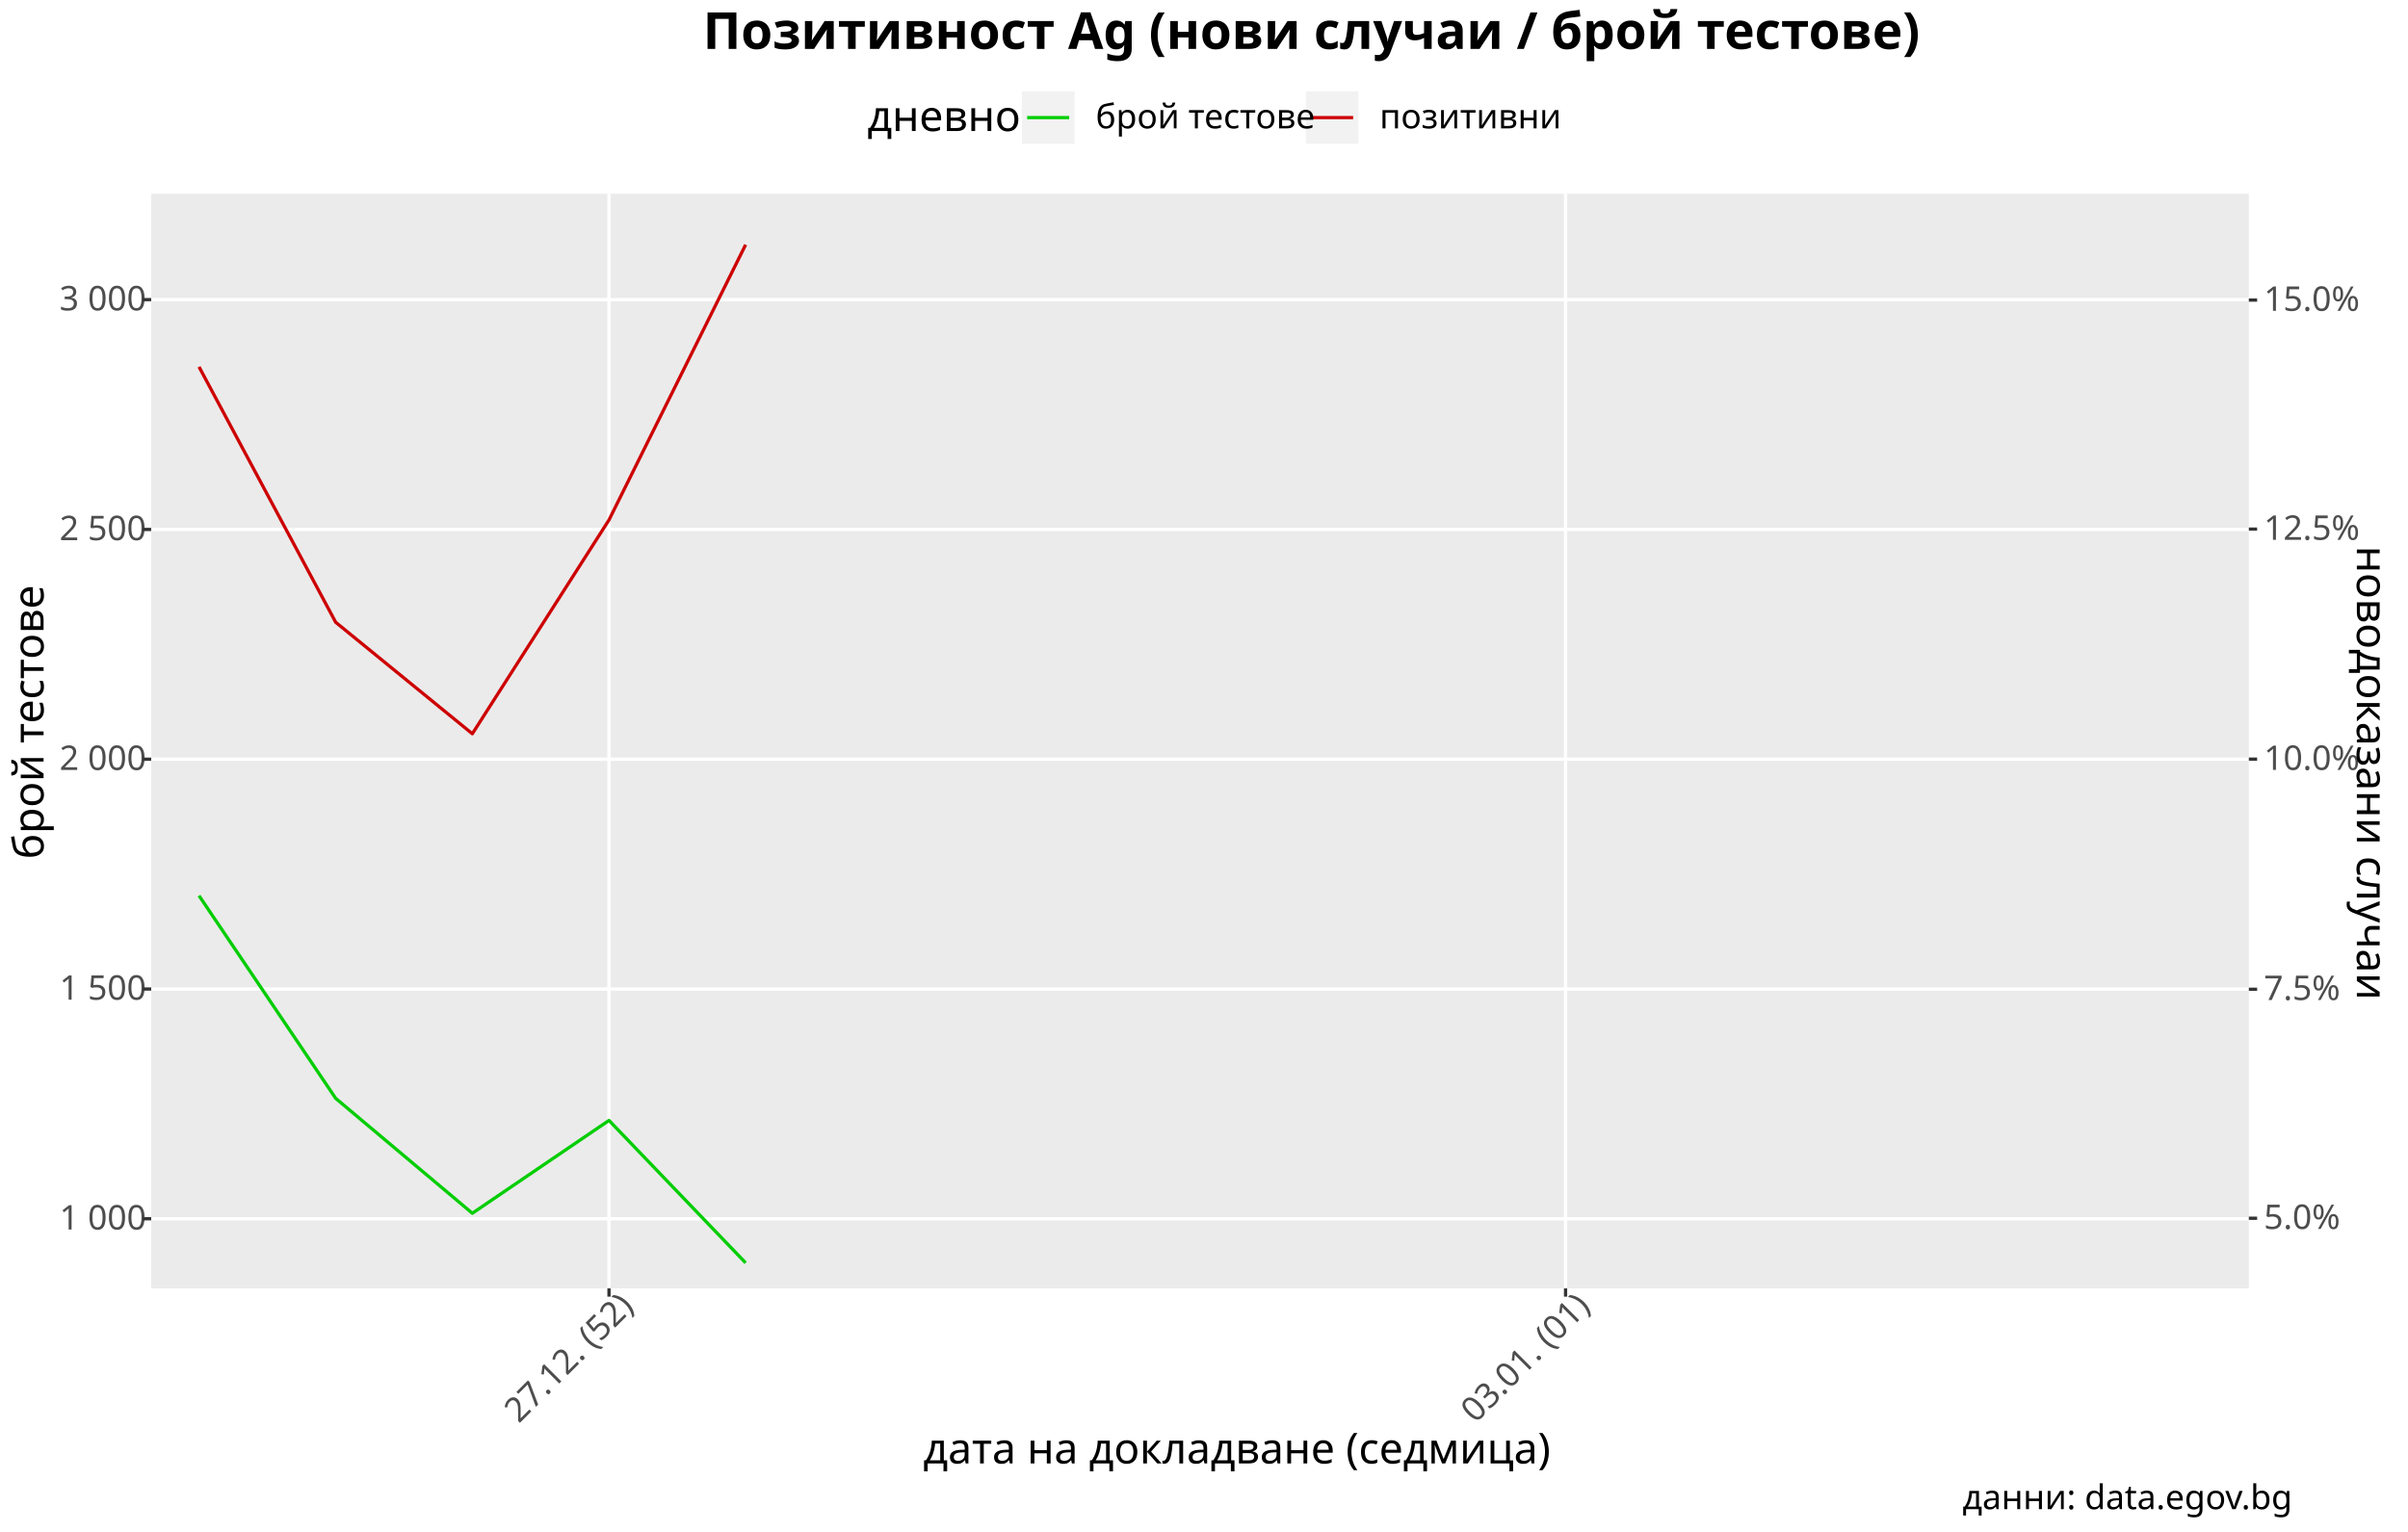
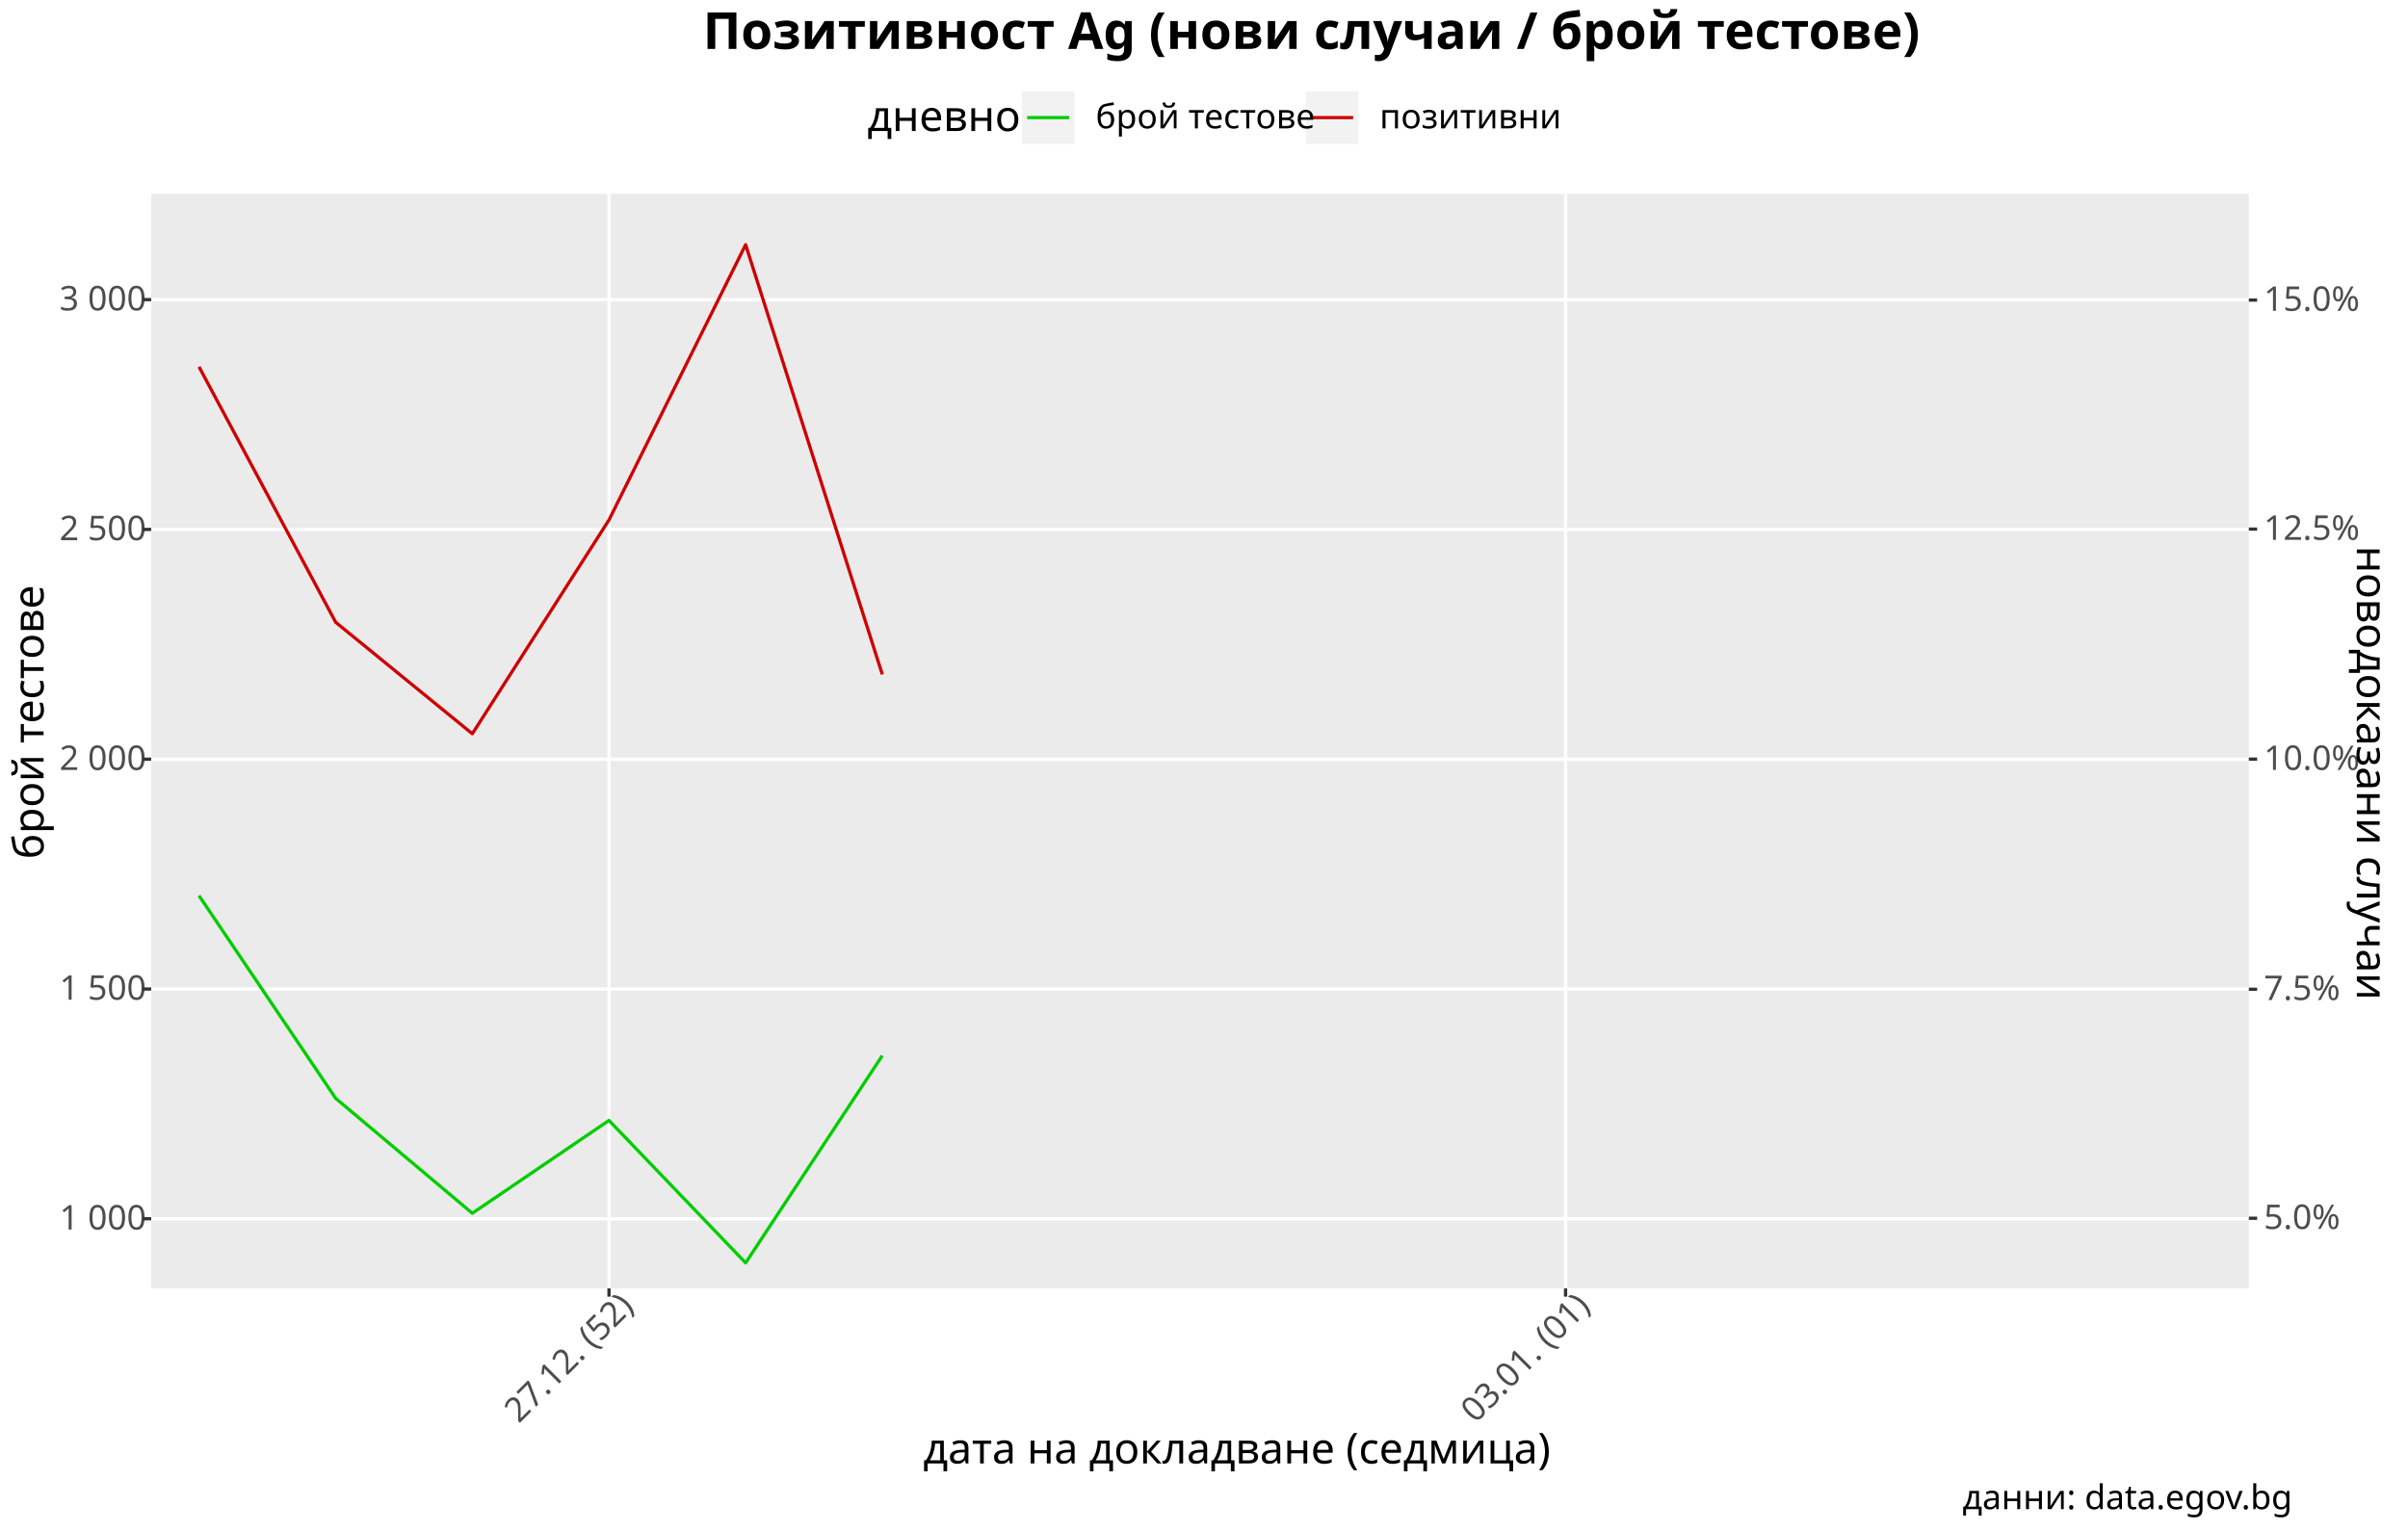
<svg xmlns="http://www.w3.org/2000/svg" viewBox="0 0 792.00 504.00">
  <defs>
    <style type="text/css">
    line, polyline, polygon, path, rect, circle {
      fill: none;
      stroke: #000000;
      stroke-linecap: round;
      stroke-linejoin: round;
      stroke-miterlimit: 10.00;
    }
  </style>
  </defs>
  <rect width="100%" height="100%" style="stroke: none; fill: #FFFFFF;" />
  <rect x="0.00" y="0.00" width="792.00" height="504.00" style="stroke-width: 1.07; stroke: #FFFFFF; fill: #FFFFFF;" />
  <defs>
    <clipPath id="cpNDkuNzN8NzM5LjY1fDQyMy44N3w2My43Nw==">
      <rect x="49.73" y="63.77" width="689.92" height="360.10" />
    </clipPath>
  </defs>
  <rect x="49.73" y="63.77" width="689.92" height="360.10" style="stroke-width: 1.07; stroke: none; fill: #EBEBEB;" clip-path="url(#cpNDkuNzN8NzM5LjY1fDQyMy44N3w2My43Nw==)" />
  <polyline points="49.73,400.98 739.65,400.98 " style="stroke-width: 1.07; stroke: #FFFFFF; stroke-linecap: butt;" clip-path="url(#cpNDkuNzN8NzM5LjY1fDQyMy44N3w2My43Nw==)" />
  <polyline points="49.73,325.38 739.65,325.38 " style="stroke-width: 1.07; stroke: #FFFFFF; stroke-linecap: butt;" clip-path="url(#cpNDkuNzN8NzM5LjY1fDQyMy44N3w2My43Nw==)" />
  <polyline points="49.73,249.78 739.65,249.78 " style="stroke-width: 1.07; stroke: #FFFFFF; stroke-linecap: butt;" clip-path="url(#cpNDkuNzN8NzM5LjY1fDQyMy44N3w2My43Nw==)" />
  <polyline points="49.73,174.18 739.65,174.18 " style="stroke-width: 1.07; stroke: #FFFFFF; stroke-linecap: butt;" clip-path="url(#cpNDkuNzN8NzM5LjY1fDQyMy44N3w2My43Nw==)" />
  <polyline points="49.73,98.58 739.65,98.58 " style="stroke-width: 1.07; stroke: #FFFFFF; stroke-linecap: butt;" clip-path="url(#cpNDkuNzN8NzM5LjY1fDQyMy44N3w2My43Nw==)" />
  <polyline points="200.30,423.87 200.30,63.77 " style="stroke-width: 1.07; stroke: #FFFFFF; stroke-linecap: butt;" clip-path="url(#cpNDkuNzN8NzM5LjY1fDQyMy44N3w2My43Nw==)" />
  <polyline points="514.92,423.87 514.92,63.77 " style="stroke-width: 1.07; stroke: #FFFFFF; stroke-linecap: butt;" clip-path="url(#cpNDkuNzN8NzM5LjY1fDQyMy44N3w2My43Nw==)" />
-   <polyline points="65.46,294.68 110.41,361.36 155.35,399.16 200.30,368.62 245.24,415.49 " style="stroke-width: 1.07; stroke: #00CD00; stroke-linecap: butt;" clip-path="url(#cpNDkuNzN8NzM5LjY1fDQyMy44N3w2My43Nw==)" />
-   <polyline points="65.46,120.69 110.41,204.73 155.35,241.41 200.30,171.06 245.24,80.51 " style="stroke-width: 1.07; stroke: #CD0000; stroke-linecap: butt;" clip-path="url(#cpNDkuNzN8NzM5LjY1fDQyMy44N3w2My43Nw==)" />
+   <polyline points="65.46,294.68 110.41,361.36 155.35,399.16 200.30,368.62 245.24,415.49 290.19,347.30 " style="stroke-width: 1.07; stroke: #00CD00; stroke-linecap: butt;" clip-path="url(#cpNDkuNzN8NzM5LjY1fDQyMy44N3w2My43Nw==)" />
+   <polyline points="65.46,120.69 110.41,204.73 155.35,241.41 200.30,171.06 245.24,80.51 290.19,221.88 " style="stroke-width: 1.07; stroke: #CD0000; stroke-linecap: butt;" clip-path="url(#cpNDkuNzN8NzM5LjY1fDQyMy44N3w2My43Nw==)" />
  <defs>
    <clipPath id="cpMC4wMHw3OTIuMDB8NTA0LjAwfDAuMDA=">
      <rect x="0.00" y="0.00" width="792.00" height="504.00" />
    </clipPath>
  </defs>
  <g clip-path="url(#cpMC4wMHw3OTIuMDB8NTA0LjAwfDAuMDA=)">
    <text x="19.56" y="404.51" style="font-size: 11.20px; fill: #4D4D4D; font-family: Calibri;" textLength="25.24px" lengthAdjust="spacingAndGlyphs">1 000</text>
  </g>
  <g clip-path="url(#cpMC4wMHw3OTIuMDB8NTA0LjAwfDAuMDA=)">
    <text x="19.56" y="328.91" style="font-size: 11.20px; fill: #4D4D4D; font-family: Calibri;" textLength="25.24px" lengthAdjust="spacingAndGlyphs">1 500</text>
  </g>
  <g clip-path="url(#cpMC4wMHw3OTIuMDB8NTA0LjAwfDAuMDA=)">
    <text x="19.56" y="253.32" style="font-size: 11.20px; fill: #4D4D4D; font-family: Calibri;" textLength="25.24px" lengthAdjust="spacingAndGlyphs">2 000</text>
  </g>
  <g clip-path="url(#cpMC4wMHw3OTIuMDB8NTA0LjAwfDAuMDA=)">
    <text x="19.56" y="177.72" style="font-size: 11.20px; fill: #4D4D4D; font-family: Calibri;" textLength="25.24px" lengthAdjust="spacingAndGlyphs">2 500</text>
  </g>
  <g clip-path="url(#cpMC4wMHw3OTIuMDB8NTA0LjAwfDAuMDA=)">
    <text x="19.56" y="102.12" style="font-size: 11.20px; fill: #4D4D4D; font-family: Calibri;" textLength="25.24px" lengthAdjust="spacingAndGlyphs">3 000</text>
  </g>
  <polyline points="46.99,400.98 49.73,400.98 " style="stroke-width: 1.07; stroke: #333333; stroke-linecap: butt;" clip-path="url(#cpMC4wMHw3OTIuMDB8NTA0LjAwfDAuMDA=)" />
  <polyline points="46.99,325.38 49.73,325.38 " style="stroke-width: 1.07; stroke: #333333; stroke-linecap: butt;" clip-path="url(#cpMC4wMHw3OTIuMDB8NTA0LjAwfDAuMDA=)" />
  <polyline points="46.99,249.78 49.73,249.78 " style="stroke-width: 1.07; stroke: #333333; stroke-linecap: butt;" clip-path="url(#cpMC4wMHw3OTIuMDB8NTA0LjAwfDAuMDA=)" />
  <polyline points="46.99,174.18 49.73,174.18 " style="stroke-width: 1.07; stroke: #333333; stroke-linecap: butt;" clip-path="url(#cpMC4wMHw3OTIuMDB8NTA0LjAwfDAuMDA=)" />
  <polyline points="46.99,98.58 49.73,98.58 " style="stroke-width: 1.07; stroke: #333333; stroke-linecap: butt;" clip-path="url(#cpMC4wMHw3OTIuMDB8NTA0LjAwfDAuMDA=)" />
  <polyline points="739.65,400.80 742.38,400.80 " style="stroke-width: 1.07; stroke: #333333; stroke-linecap: butt;" clip-path="url(#cpMC4wMHw3OTIuMDB8NTA0LjAwfDAuMDA=)" />
  <polyline points="739.65,325.46 742.38,325.46 " style="stroke-width: 1.07; stroke: #333333; stroke-linecap: butt;" clip-path="url(#cpMC4wMHw3OTIuMDB8NTA0LjAwfDAuMDA=)" />
  <polyline points="739.65,249.76 742.38,249.76 " style="stroke-width: 1.07; stroke: #333333; stroke-linecap: butt;" clip-path="url(#cpMC4wMHw3OTIuMDB8NTA0LjAwfDAuMDA=)" />
  <polyline points="739.65,174.07 742.38,174.07 " style="stroke-width: 1.07; stroke: #333333; stroke-linecap: butt;" clip-path="url(#cpMC4wMHw3OTIuMDB8NTA0LjAwfDAuMDA=)" />
  <polyline points="739.65,98.73 742.38,98.73 " style="stroke-width: 1.07; stroke: #333333; stroke-linecap: butt;" clip-path="url(#cpMC4wMHw3OTIuMDB8NTA0LjAwfDAuMDA=)" />
  <g clip-path="url(#cpMC4wMHw3OTIuMDB8NTA0LjAwfDAuMDA=)">
    <text x="744.58" y="404.33" style="font-size: 11.20px; fill: #4D4D4D; font-family: Calibri;" textLength="22.19px" lengthAdjust="spacingAndGlyphs">5.0%</text>
  </g>
  <g clip-path="url(#cpMC4wMHw3OTIuMDB8NTA0LjAwfDAuMDA=)">
    <text x="744.58" y="329.00" style="font-size: 11.20px; fill: #4D4D4D; font-family: Calibri;" textLength="22.19px" lengthAdjust="spacingAndGlyphs">7.5%</text>
  </g>
  <g clip-path="url(#cpMC4wMHw3OTIuMDB8NTA0LjAwfDAuMDA=)">
    <text x="744.58" y="253.30" style="font-size: 11.20px; fill: #4D4D4D; font-family: Calibri;" textLength="27.86px" lengthAdjust="spacingAndGlyphs">10.0%</text>
  </g>
  <g clip-path="url(#cpMC4wMHw3OTIuMDB8NTA0LjAwfDAuMDA=)">
    <text x="744.58" y="177.60" style="font-size: 11.20px; fill: #4D4D4D; font-family: Calibri;" textLength="27.86px" lengthAdjust="spacingAndGlyphs">12.5%</text>
  </g>
  <g clip-path="url(#cpMC4wMHw3OTIuMDB8NTA0LjAwfDAuMDA=)">
    <text x="744.58" y="102.27" style="font-size: 11.20px; fill: #4D4D4D; font-family: Calibri;" textLength="27.86px" lengthAdjust="spacingAndGlyphs">15.0%</text>
  </g>
  <polyline points="200.30,426.61 200.30,423.87 " style="stroke-width: 1.07; stroke: #333333; stroke-linecap: butt;" clip-path="url(#cpMC4wMHw3OTIuMDB8NTA0LjAwfDAuMDA=)" />
  <polyline points="514.92,426.61 514.92,423.87 " style="stroke-width: 1.07; stroke: #333333; stroke-linecap: butt;" clip-path="url(#cpMC4wMHw3OTIuMDB8NTA0LjAwfDAuMDA=)" />
  <g clip-path="url(#cpMC4wMHw3OTIuMDB8NTA0LjAwfDAuMDA=)">
    <text transform="translate(170.63,468.48) rotate(-45)" style="font-size: 11.20px; fill: #4D4D4D; font-family: Calibri;" textLength="49.04px" lengthAdjust="spacingAndGlyphs">27.12. (52)</text>
  </g>
  <g clip-path="url(#cpMC4wMHw3OTIuMDB8NTA0LjAwfDAuMDA=)">
    <text transform="translate(485.25,468.48) rotate(-45)" style="font-size: 11.20px; fill: #4D4D4D; font-family: Calibri;" textLength="49.04px" lengthAdjust="spacingAndGlyphs">03.01. (01)</text>
  </g>
  <g clip-path="url(#cpMC4wMHw3OTIuMDB8NTA0LjAwfDAuMDA=)">
    <text x="303.66" y="481.47" style="font-size: 14.00px; font-family: Calibri;" textLength="182.06px" lengthAdjust="spacingAndGlyphs">дата на докладване (седмица)</text>
  </g>
  <g clip-path="url(#cpMC4wMHw3OTIuMDB8NTA0LjAwfDAuMDA=)">
    <text transform="translate(14.33,282.67) rotate(-90)" style="font-size: 14.00px; font-family: Calibri;" textLength="77.71px" lengthAdjust="spacingAndGlyphs">брой тестове</text>
  </g>
  <g clip-path="url(#cpMC4wMHw3OTIuMDB8NTA0LjAwfDAuMDA=)">
    <text transform="translate(775.18,179.60) rotate(90)" style="font-size: 14.00px; font-family: Calibri;" textLength="128.43px" lengthAdjust="spacingAndGlyphs">новодоказани случаи</text>
  </g>
  <rect x="279.81" y="24.57" width="229.75" height="28.24" style="stroke-width: 1.07; stroke: none; fill: #FFFFFF;" clip-path="url(#cpMC4wMHw3OTIuMDB8NTA0LjAwfDAuMDA=)" />
  <g clip-path="url(#cpMC4wMHw3OTIuMDB8NTA0LjAwfDAuMDA=)">
    <text x="285.29" y="43.11" style="font-size: 14.00px; font-family: Calibri;" textLength="43.84px" lengthAdjust="spacingAndGlyphs">дневно</text>
  </g>
  <rect x="336.11" y="30.05" width="17.28" height="17.28" style="stroke-width: 1.07; stroke: none; fill: #F2F2F2;" clip-path="url(#cpMC4wMHw3OTIuMDB8NTA0LjAwfDAuMDA=)" />
  <line x1="337.83" y1="38.69" x2="351.66" y2="38.69" style="stroke-width: 1.07; stroke: #00CD00; stroke-linecap: butt;" clip-path="url(#cpMC4wMHw3OTIuMDB8NTA0LjAwfDAuMDA=)" />
  <rect x="429.50" y="30.05" width="17.28" height="17.28" style="stroke-width: 1.07; stroke: none; fill: #F2F2F2;" clip-path="url(#cpMC4wMHw3OTIuMDB8NTA0LjAwfDAuMDA=)" />
  <line x1="431.23" y1="38.69" x2="445.06" y2="38.69" style="stroke-width: 1.07; stroke: #CD0000; stroke-linecap: butt;" clip-path="url(#cpMC4wMHw3OTIuMDB8NTA0LjAwfDAuMDA=)" />
  <g clip-path="url(#cpMC4wMHw3OTIuMDB8NTA0LjAwfDAuMDA=)">
    <text x="360.36" y="42.23" style="font-size: 11.20px; font-family: Calibri;" textLength="62.17px" lengthAdjust="spacingAndGlyphs">брой тестове</text>
  </g>
  <g clip-path="url(#cpMC4wMHw3OTIuMDB8NTA0LjAwfDAuMDA=)">
    <text x="453.76" y="42.23" style="font-size: 11.20px; font-family: Calibri;" textLength="50.32px" lengthAdjust="spacingAndGlyphs">позитивни</text>
  </g>
  <g clip-path="url(#cpMC4wMHw3OTIuMDB8NTA0LjAwfDAuMDA=)">
    <text x="231.20" y="16.09" style="font-size: 16.80px; font-weight: bold; font-family: Calibri;" textLength="326.98px" lengthAdjust="spacingAndGlyphs">Позитивност Ag (нови случаи / брой тестове)</text>
  </g>
  <g clip-path="url(#cpMC4wMHw3OTIuMDB8NTA0LjAwfDAuMDA=)">
    <text x="645.48" y="496.52" style="font-size: 11.20px; font-family: Calibri;" textLength="94.16px" lengthAdjust="spacingAndGlyphs">данни: data.egov.bg</text>
  </g>
</svg>
